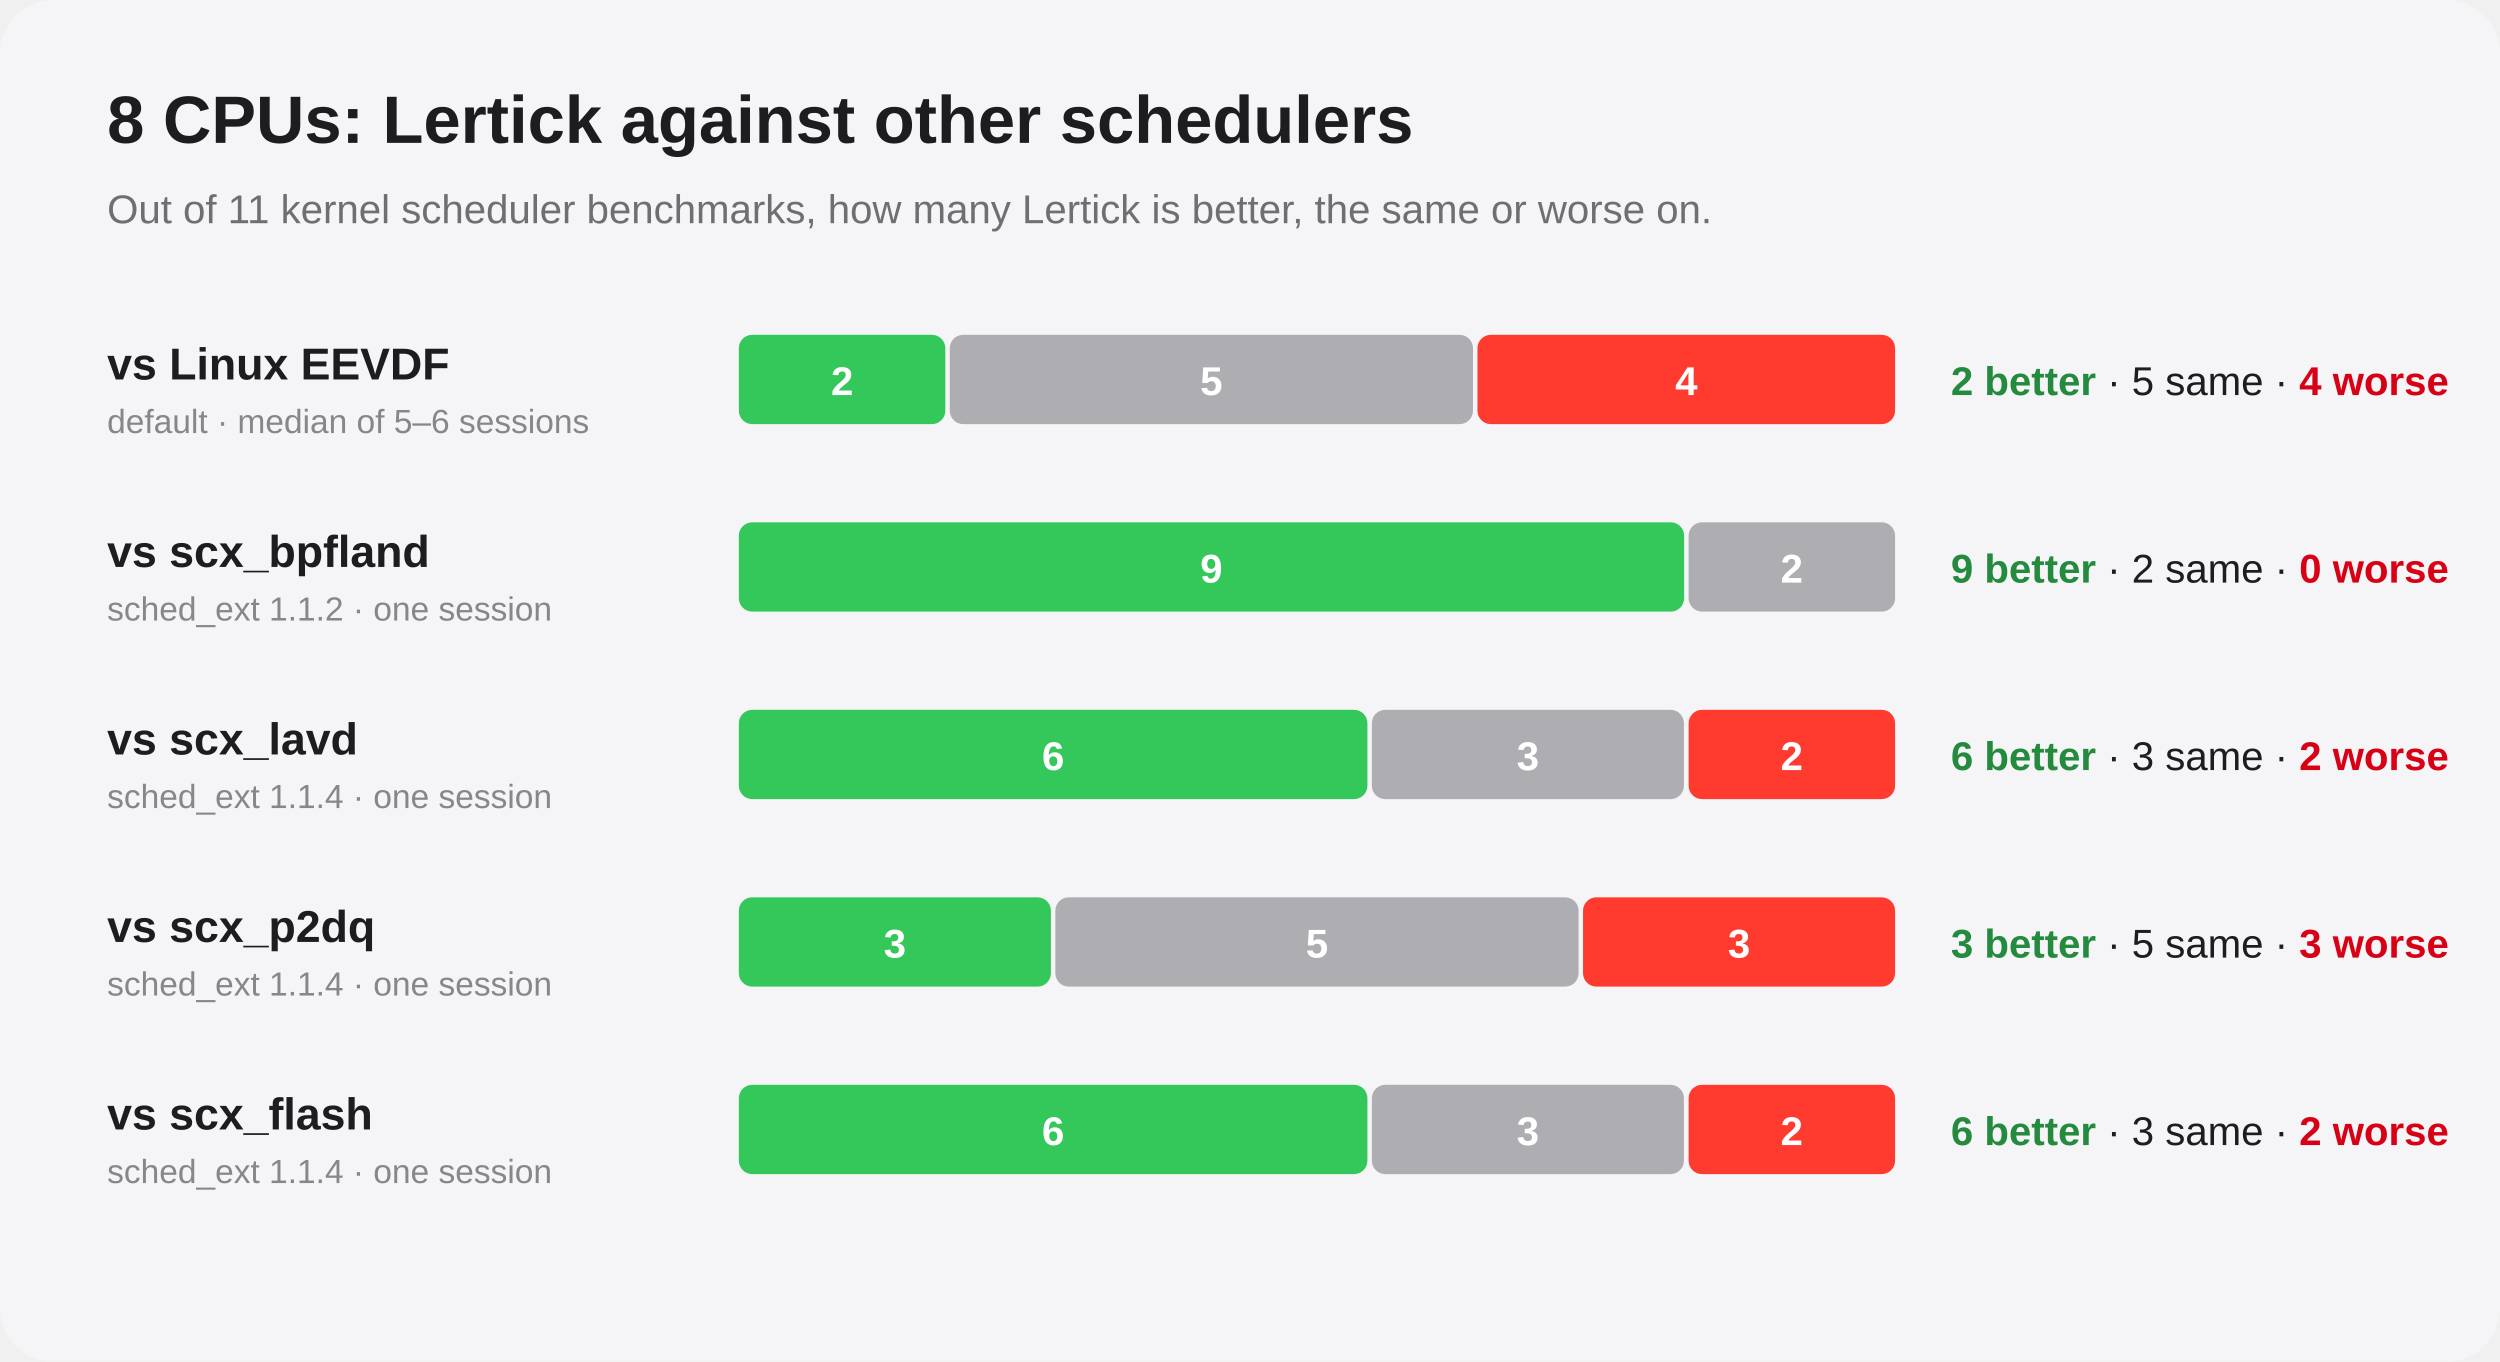
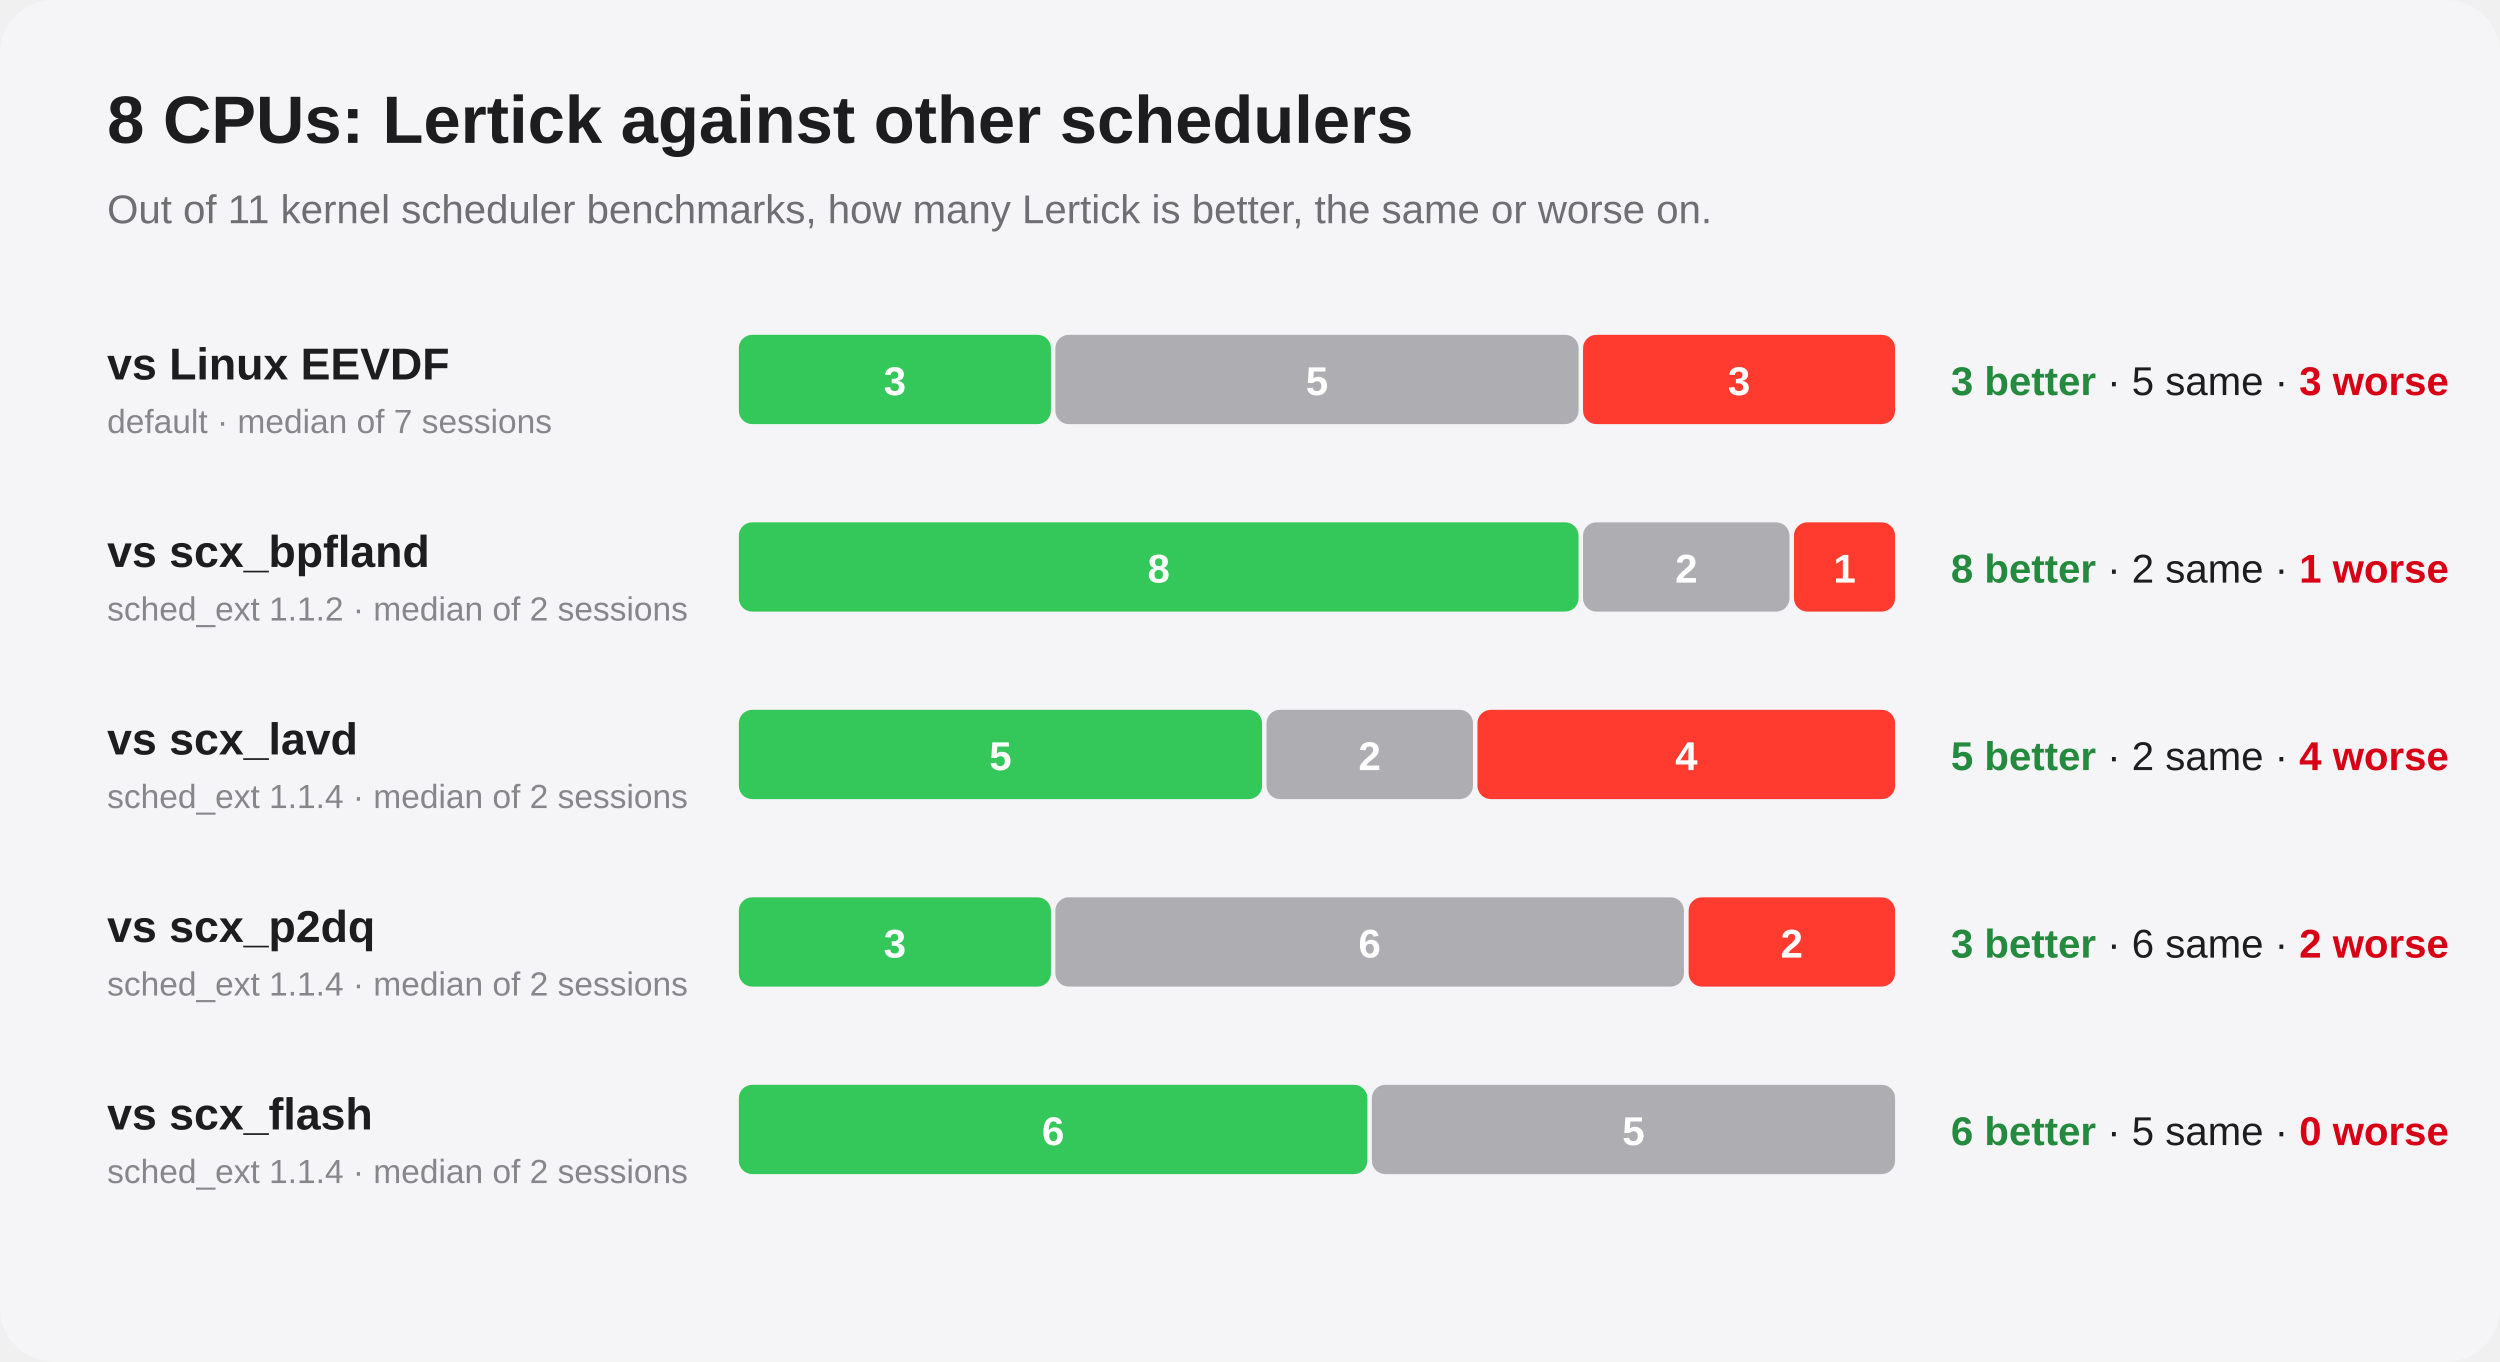
<svg xmlns="http://www.w3.org/2000/svg" width="1120" height="610" viewBox="0 0 1120 610" role="img" aria-labelledby="t d">
  <rect width="1120" height="610" rx="24" fill="#f5f5f7" />
  <text x="48" y="64" font-family="-apple-system,BlinkMacSystemFont,SF Pro Display,Segoe UI,Arial,sans-serif" font-size="30" font-weight="700" fill="#1d1d1f">8 CPUs: Lertick against other schedulers</text>
  <text x="48" y="100" font-family="-apple-system,BlinkMacSystemFont,SF Pro Display,Segoe UI,Arial,sans-serif" font-size="18" fill="#6e6e73">Out of 11 kernel scheduler benchmarks, how many Lertick is better, the same or worse on.</text>
  <text x="48" y="170" font-family="-apple-system,BlinkMacSystemFont,SF Pro Display,Segoe UI,Arial,sans-serif" font-size="20" font-weight="600" fill="#1d1d1f">vs Linux EEVDF</text>
-   <text x="48" y="194" font-family="-apple-system,BlinkMacSystemFont,SF Pro Display,Segoe UI,Arial,sans-serif" font-size="15" fill="#86868b">default · median of 5–6 sessions</text>
-   <rect x="331.0" y="150" width="92.5" height="40" rx="6" fill="#34c759" />
-   <text x="377.3" y="177" text-anchor="middle" font-family="-apple-system,BlinkMacSystemFont,SF Pro Display,Segoe UI,Arial,sans-serif" font-size="18" font-weight="700" fill="#ffffff">2</text>
-   <rect x="425.5" y="150" width="234.4" height="40" rx="6" fill="#aeaeb2" />
-   <text x="542.7" y="177" text-anchor="middle" font-family="-apple-system,BlinkMacSystemFont,SF Pro Display,Segoe UI,Arial,sans-serif" font-size="18" font-weight="700" fill="#ffffff">5</text>
-   <rect x="661.9" y="150" width="187.1" height="40" rx="6" fill="#ff3b30" />
-   <text x="755.5" y="177" text-anchor="middle" font-family="-apple-system,BlinkMacSystemFont,SF Pro Display,Segoe UI,Arial,sans-serif" font-size="18" font-weight="700" fill="#ffffff">4</text>
+   <text x="48" y="194" font-family="-apple-system,BlinkMacSystemFont,SF Pro Display,Segoe UI,Arial,sans-serif" font-size="15" fill="#86868b">default · median of 7 sessions</text>
+   <rect x="331.0" y="150" width="139.8" height="40" rx="6" fill="#34c759" />
+   <text x="400.9" y="177" text-anchor="middle" font-family="-apple-system,BlinkMacSystemFont,SF Pro Display,Segoe UI,Arial,sans-serif" font-size="18" font-weight="700" fill="#ffffff">3</text>
+   <rect x="472.8" y="150" width="234.4" height="40" rx="6" fill="#aeaeb2" />
+   <text x="590.0" y="177" text-anchor="middle" font-family="-apple-system,BlinkMacSystemFont,SF Pro Display,Segoe UI,Arial,sans-serif" font-size="18" font-weight="700" fill="#ffffff">5</text>
+   <rect x="709.2" y="150" width="139.8" height="40" rx="6" fill="#ff3b30" />
+   <text x="779.1" y="177" text-anchor="middle" font-family="-apple-system,BlinkMacSystemFont,SF Pro Display,Segoe UI,Arial,sans-serif" font-size="18" font-weight="700" fill="#ffffff">3</text>
  <text x="874" y="177" font-family="-apple-system,BlinkMacSystemFont,SF Pro Display,Segoe UI,Arial,sans-serif" font-size="18" fill="#1d1d1f">
-     <tspan fill="#248a3d" font-weight="700">2 better</tspan> · 5 same · <tspan fill="#d70015" font-weight="700">4 worse</tspan>
+     <tspan fill="#248a3d" font-weight="700">3 better</tspan> · 5 same · <tspan fill="#d70015" font-weight="700">3 worse</tspan>
  </text>
  <text x="48" y="254" font-family="-apple-system,BlinkMacSystemFont,SF Pro Display,Segoe UI,Arial,sans-serif" font-size="20" font-weight="600" fill="#1d1d1f">vs scx_bpfland</text>
-   <text x="48" y="278" font-family="-apple-system,BlinkMacSystemFont,SF Pro Display,Segoe UI,Arial,sans-serif" font-size="15" fill="#86868b">sched_ext 1.1.2 · one session</text>
-   <rect x="331.0" y="234" width="423.5" height="40" rx="6" fill="#34c759" />
-   <text x="542.7" y="261" text-anchor="middle" font-family="-apple-system,BlinkMacSystemFont,SF Pro Display,Segoe UI,Arial,sans-serif" font-size="18" font-weight="700" fill="#ffffff">9</text>
-   <rect x="756.5" y="234" width="92.5" height="40" rx="6" fill="#aeaeb2" />
-   <text x="802.7" y="261" text-anchor="middle" font-family="-apple-system,BlinkMacSystemFont,SF Pro Display,Segoe UI,Arial,sans-serif" font-size="18" font-weight="700" fill="#ffffff">2</text>
+   <text x="48" y="278" font-family="-apple-system,BlinkMacSystemFont,SF Pro Display,Segoe UI,Arial,sans-serif" font-size="15" fill="#86868b">sched_ext 1.1.2 · median of 2 sessions</text>
+   <rect x="331.0" y="234" width="376.2" height="40" rx="6" fill="#34c759" />
+   <text x="519.1" y="261" text-anchor="middle" font-family="-apple-system,BlinkMacSystemFont,SF Pro Display,Segoe UI,Arial,sans-serif" font-size="18" font-weight="700" fill="#ffffff">8</text>
+   <rect x="709.2" y="234" width="92.5" height="40" rx="6" fill="#aeaeb2" />
+   <text x="755.5" y="261" text-anchor="middle" font-family="-apple-system,BlinkMacSystemFont,SF Pro Display,Segoe UI,Arial,sans-serif" font-size="18" font-weight="700" fill="#ffffff">2</text>
+   <rect x="803.7" y="234" width="45.3" height="40" rx="6" fill="#ff3b30" />
+   <text x="826.4" y="261" text-anchor="middle" font-family="-apple-system,BlinkMacSystemFont,SF Pro Display,Segoe UI,Arial,sans-serif" font-size="18" font-weight="700" fill="#ffffff">1</text>
  <text x="874" y="261" font-family="-apple-system,BlinkMacSystemFont,SF Pro Display,Segoe UI,Arial,sans-serif" font-size="18" fill="#1d1d1f">
-     <tspan fill="#248a3d" font-weight="700">9 better</tspan> · 2 same · <tspan fill="#d70015" font-weight="700">0 worse</tspan>
+     <tspan fill="#248a3d" font-weight="700">8 better</tspan> · 2 same · <tspan fill="#d70015" font-weight="700">1 worse</tspan>
  </text>
  <text x="48" y="338" font-family="-apple-system,BlinkMacSystemFont,SF Pro Display,Segoe UI,Arial,sans-serif" font-size="20" font-weight="600" fill="#1d1d1f">vs scx_lavd</text>
-   <text x="48" y="362" font-family="-apple-system,BlinkMacSystemFont,SF Pro Display,Segoe UI,Arial,sans-serif" font-size="15" fill="#86868b">sched_ext 1.1.4 · one session</text>
-   <rect x="331.0" y="318" width="281.6" height="40" rx="6" fill="#34c759" />
-   <text x="471.8" y="345" text-anchor="middle" font-family="-apple-system,BlinkMacSystemFont,SF Pro Display,Segoe UI,Arial,sans-serif" font-size="18" font-weight="700" fill="#ffffff">6</text>
-   <rect x="614.6" y="318" width="139.8" height="40" rx="6" fill="#aeaeb2" />
-   <text x="684.5" y="345" text-anchor="middle" font-family="-apple-system,BlinkMacSystemFont,SF Pro Display,Segoe UI,Arial,sans-serif" font-size="18" font-weight="700" fill="#ffffff">3</text>
-   <rect x="756.5" y="318" width="92.5" height="40" rx="6" fill="#ff3b30" />
-   <text x="802.7" y="345" text-anchor="middle" font-family="-apple-system,BlinkMacSystemFont,SF Pro Display,Segoe UI,Arial,sans-serif" font-size="18" font-weight="700" fill="#ffffff">2</text>
+   <text x="48" y="362" font-family="-apple-system,BlinkMacSystemFont,SF Pro Display,Segoe UI,Arial,sans-serif" font-size="15" fill="#86868b">sched_ext 1.1.4 · median of 2 sessions</text>
+   <rect x="331.0" y="318" width="234.4" height="40" rx="6" fill="#34c759" />
+   <text x="448.2" y="345" text-anchor="middle" font-family="-apple-system,BlinkMacSystemFont,SF Pro Display,Segoe UI,Arial,sans-serif" font-size="18" font-weight="700" fill="#ffffff">5</text>
+   <rect x="567.4" y="318" width="92.5" height="40" rx="6" fill="#aeaeb2" />
+   <text x="613.6" y="345" text-anchor="middle" font-family="-apple-system,BlinkMacSystemFont,SF Pro Display,Segoe UI,Arial,sans-serif" font-size="18" font-weight="700" fill="#ffffff">2</text>
+   <rect x="661.9" y="318" width="187.1" height="40" rx="6" fill="#ff3b30" />
+   <text x="755.5" y="345" text-anchor="middle" font-family="-apple-system,BlinkMacSystemFont,SF Pro Display,Segoe UI,Arial,sans-serif" font-size="18" font-weight="700" fill="#ffffff">4</text>
  <text x="874" y="345" font-family="-apple-system,BlinkMacSystemFont,SF Pro Display,Segoe UI,Arial,sans-serif" font-size="18" fill="#1d1d1f">
-     <tspan fill="#248a3d" font-weight="700">6 better</tspan> · 3 same · <tspan fill="#d70015" font-weight="700">2 worse</tspan>
+     <tspan fill="#248a3d" font-weight="700">5 better</tspan> · 2 same · <tspan fill="#d70015" font-weight="700">4 worse</tspan>
  </text>
  <text x="48" y="422" font-family="-apple-system,BlinkMacSystemFont,SF Pro Display,Segoe UI,Arial,sans-serif" font-size="20" font-weight="600" fill="#1d1d1f">vs scx_p2dq</text>
-   <text x="48" y="446" font-family="-apple-system,BlinkMacSystemFont,SF Pro Display,Segoe UI,Arial,sans-serif" font-size="15" fill="#86868b">sched_ext 1.1.4 · one session</text>
+   <text x="48" y="446" font-family="-apple-system,BlinkMacSystemFont,SF Pro Display,Segoe UI,Arial,sans-serif" font-size="15" fill="#86868b">sched_ext 1.1.4 · median of 2 sessions</text>
  <rect x="331.0" y="402" width="139.8" height="40" rx="6" fill="#34c759" />
  <text x="400.9" y="429" text-anchor="middle" font-family="-apple-system,BlinkMacSystemFont,SF Pro Display,Segoe UI,Arial,sans-serif" font-size="18" font-weight="700" fill="#ffffff">3</text>
-   <rect x="472.8" y="402" width="234.4" height="40" rx="6" fill="#aeaeb2" />
-   <text x="590.0" y="429" text-anchor="middle" font-family="-apple-system,BlinkMacSystemFont,SF Pro Display,Segoe UI,Arial,sans-serif" font-size="18" font-weight="700" fill="#ffffff">5</text>
-   <rect x="709.2" y="402" width="139.8" height="40" rx="6" fill="#ff3b30" />
-   <text x="779.1" y="429" text-anchor="middle" font-family="-apple-system,BlinkMacSystemFont,SF Pro Display,Segoe UI,Arial,sans-serif" font-size="18" font-weight="700" fill="#ffffff">3</text>
+   <rect x="472.8" y="402" width="281.6" height="40" rx="6" fill="#aeaeb2" />
+   <text x="613.6" y="429" text-anchor="middle" font-family="-apple-system,BlinkMacSystemFont,SF Pro Display,Segoe UI,Arial,sans-serif" font-size="18" font-weight="700" fill="#ffffff">6</text>
+   <rect x="756.5" y="402" width="92.5" height="40" rx="6" fill="#ff3b30" />
+   <text x="802.7" y="429" text-anchor="middle" font-family="-apple-system,BlinkMacSystemFont,SF Pro Display,Segoe UI,Arial,sans-serif" font-size="18" font-weight="700" fill="#ffffff">2</text>
  <text x="874" y="429" font-family="-apple-system,BlinkMacSystemFont,SF Pro Display,Segoe UI,Arial,sans-serif" font-size="18" fill="#1d1d1f">
-     <tspan fill="#248a3d" font-weight="700">3 better</tspan> · 5 same · <tspan fill="#d70015" font-weight="700">3 worse</tspan>
+     <tspan fill="#248a3d" font-weight="700">3 better</tspan> · 6 same · <tspan fill="#d70015" font-weight="700">2 worse</tspan>
  </text>
  <text x="48" y="506" font-family="-apple-system,BlinkMacSystemFont,SF Pro Display,Segoe UI,Arial,sans-serif" font-size="20" font-weight="600" fill="#1d1d1f">vs scx_flash</text>
-   <text x="48" y="530" font-family="-apple-system,BlinkMacSystemFont,SF Pro Display,Segoe UI,Arial,sans-serif" font-size="15" fill="#86868b">sched_ext 1.1.4 · one session</text>
+   <text x="48" y="530" font-family="-apple-system,BlinkMacSystemFont,SF Pro Display,Segoe UI,Arial,sans-serif" font-size="15" fill="#86868b">sched_ext 1.1.4 · median of 2 sessions</text>
  <rect x="331.0" y="486" width="281.6" height="40" rx="6" fill="#34c759" />
  <text x="471.8" y="513" text-anchor="middle" font-family="-apple-system,BlinkMacSystemFont,SF Pro Display,Segoe UI,Arial,sans-serif" font-size="18" font-weight="700" fill="#ffffff">6</text>
-   <rect x="614.6" y="486" width="139.8" height="40" rx="6" fill="#aeaeb2" />
-   <text x="684.5" y="513" text-anchor="middle" font-family="-apple-system,BlinkMacSystemFont,SF Pro Display,Segoe UI,Arial,sans-serif" font-size="18" font-weight="700" fill="#ffffff">3</text>
-   <rect x="756.5" y="486" width="92.5" height="40" rx="6" fill="#ff3b30" />
-   <text x="802.7" y="513" text-anchor="middle" font-family="-apple-system,BlinkMacSystemFont,SF Pro Display,Segoe UI,Arial,sans-serif" font-size="18" font-weight="700" fill="#ffffff">2</text>
+   <rect x="614.6" y="486" width="234.4" height="40" rx="6" fill="#aeaeb2" />
+   <text x="731.8" y="513" text-anchor="middle" font-family="-apple-system,BlinkMacSystemFont,SF Pro Display,Segoe UI,Arial,sans-serif" font-size="18" font-weight="700" fill="#ffffff">5</text>
  <text x="874" y="513" font-family="-apple-system,BlinkMacSystemFont,SF Pro Display,Segoe UI,Arial,sans-serif" font-size="18" fill="#1d1d1f">
-     <tspan fill="#248a3d" font-weight="700">6 better</tspan> · 3 same · <tspan fill="#d70015" font-weight="700">2 worse</tspan>
+     <tspan fill="#248a3d" font-weight="700">6 better</tspan> · 5 same · <tspan fill="#d70015" font-weight="700">0 worse</tspan>
  </text>
</svg>
